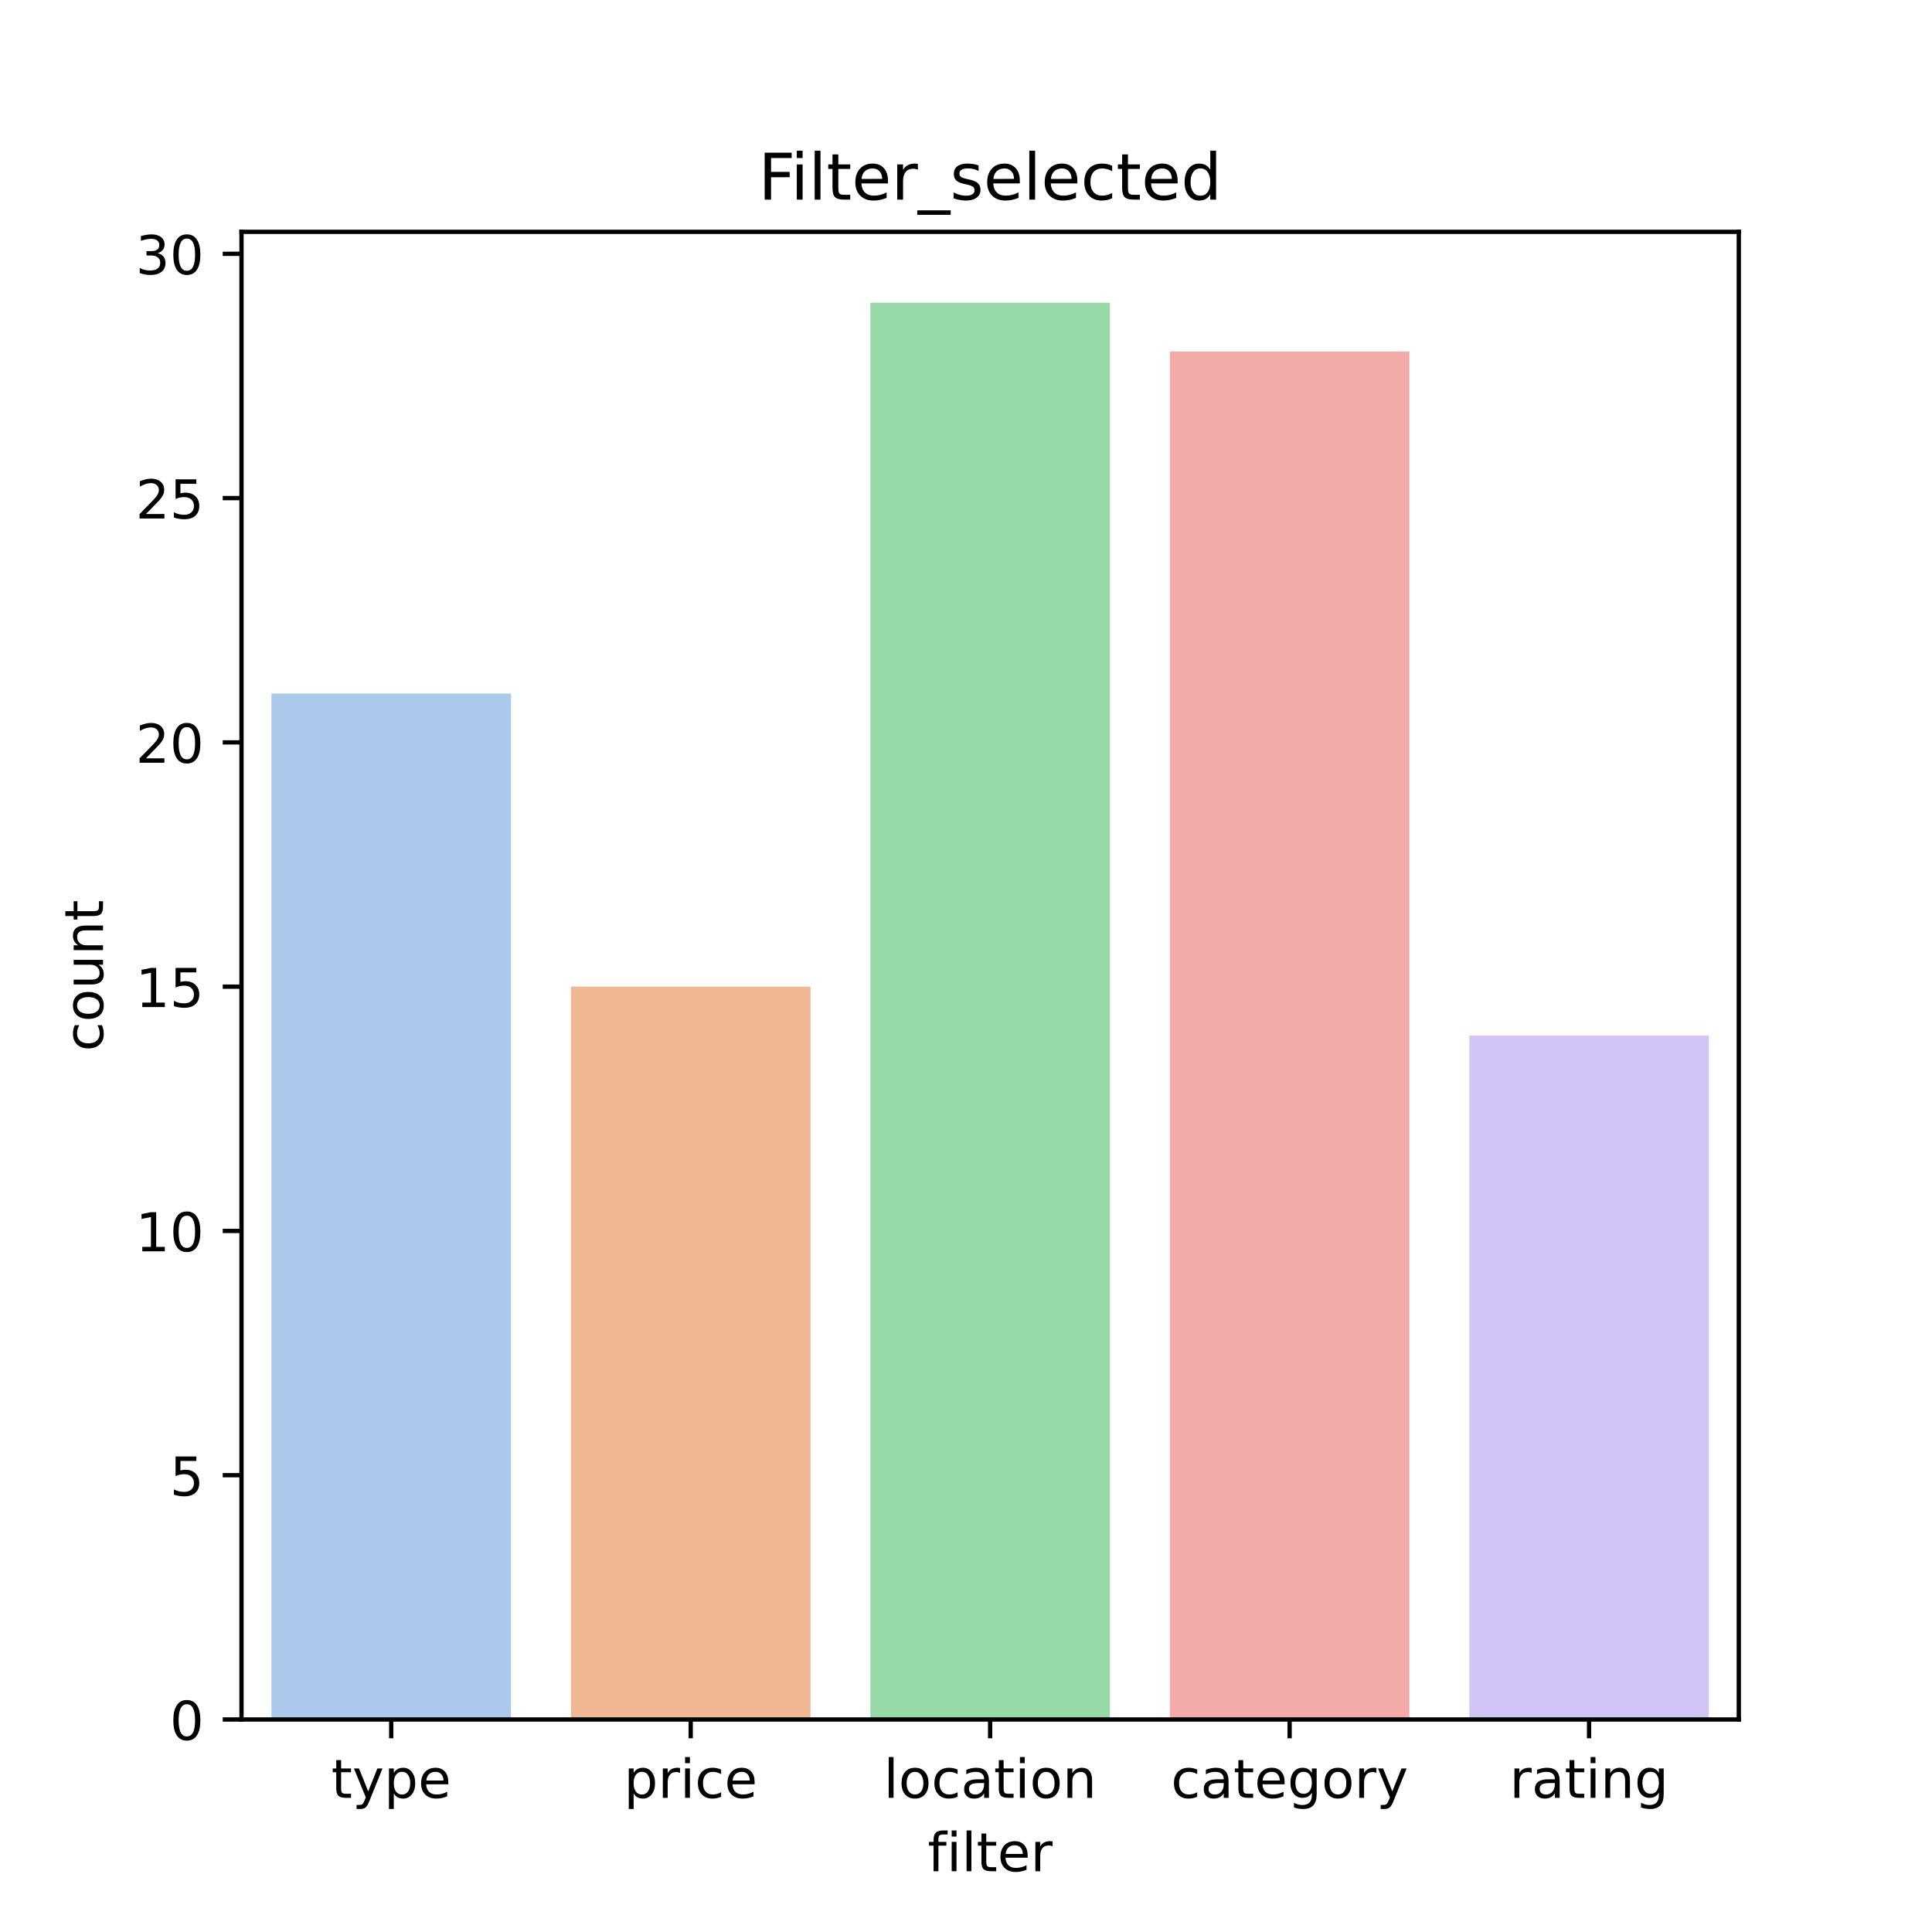
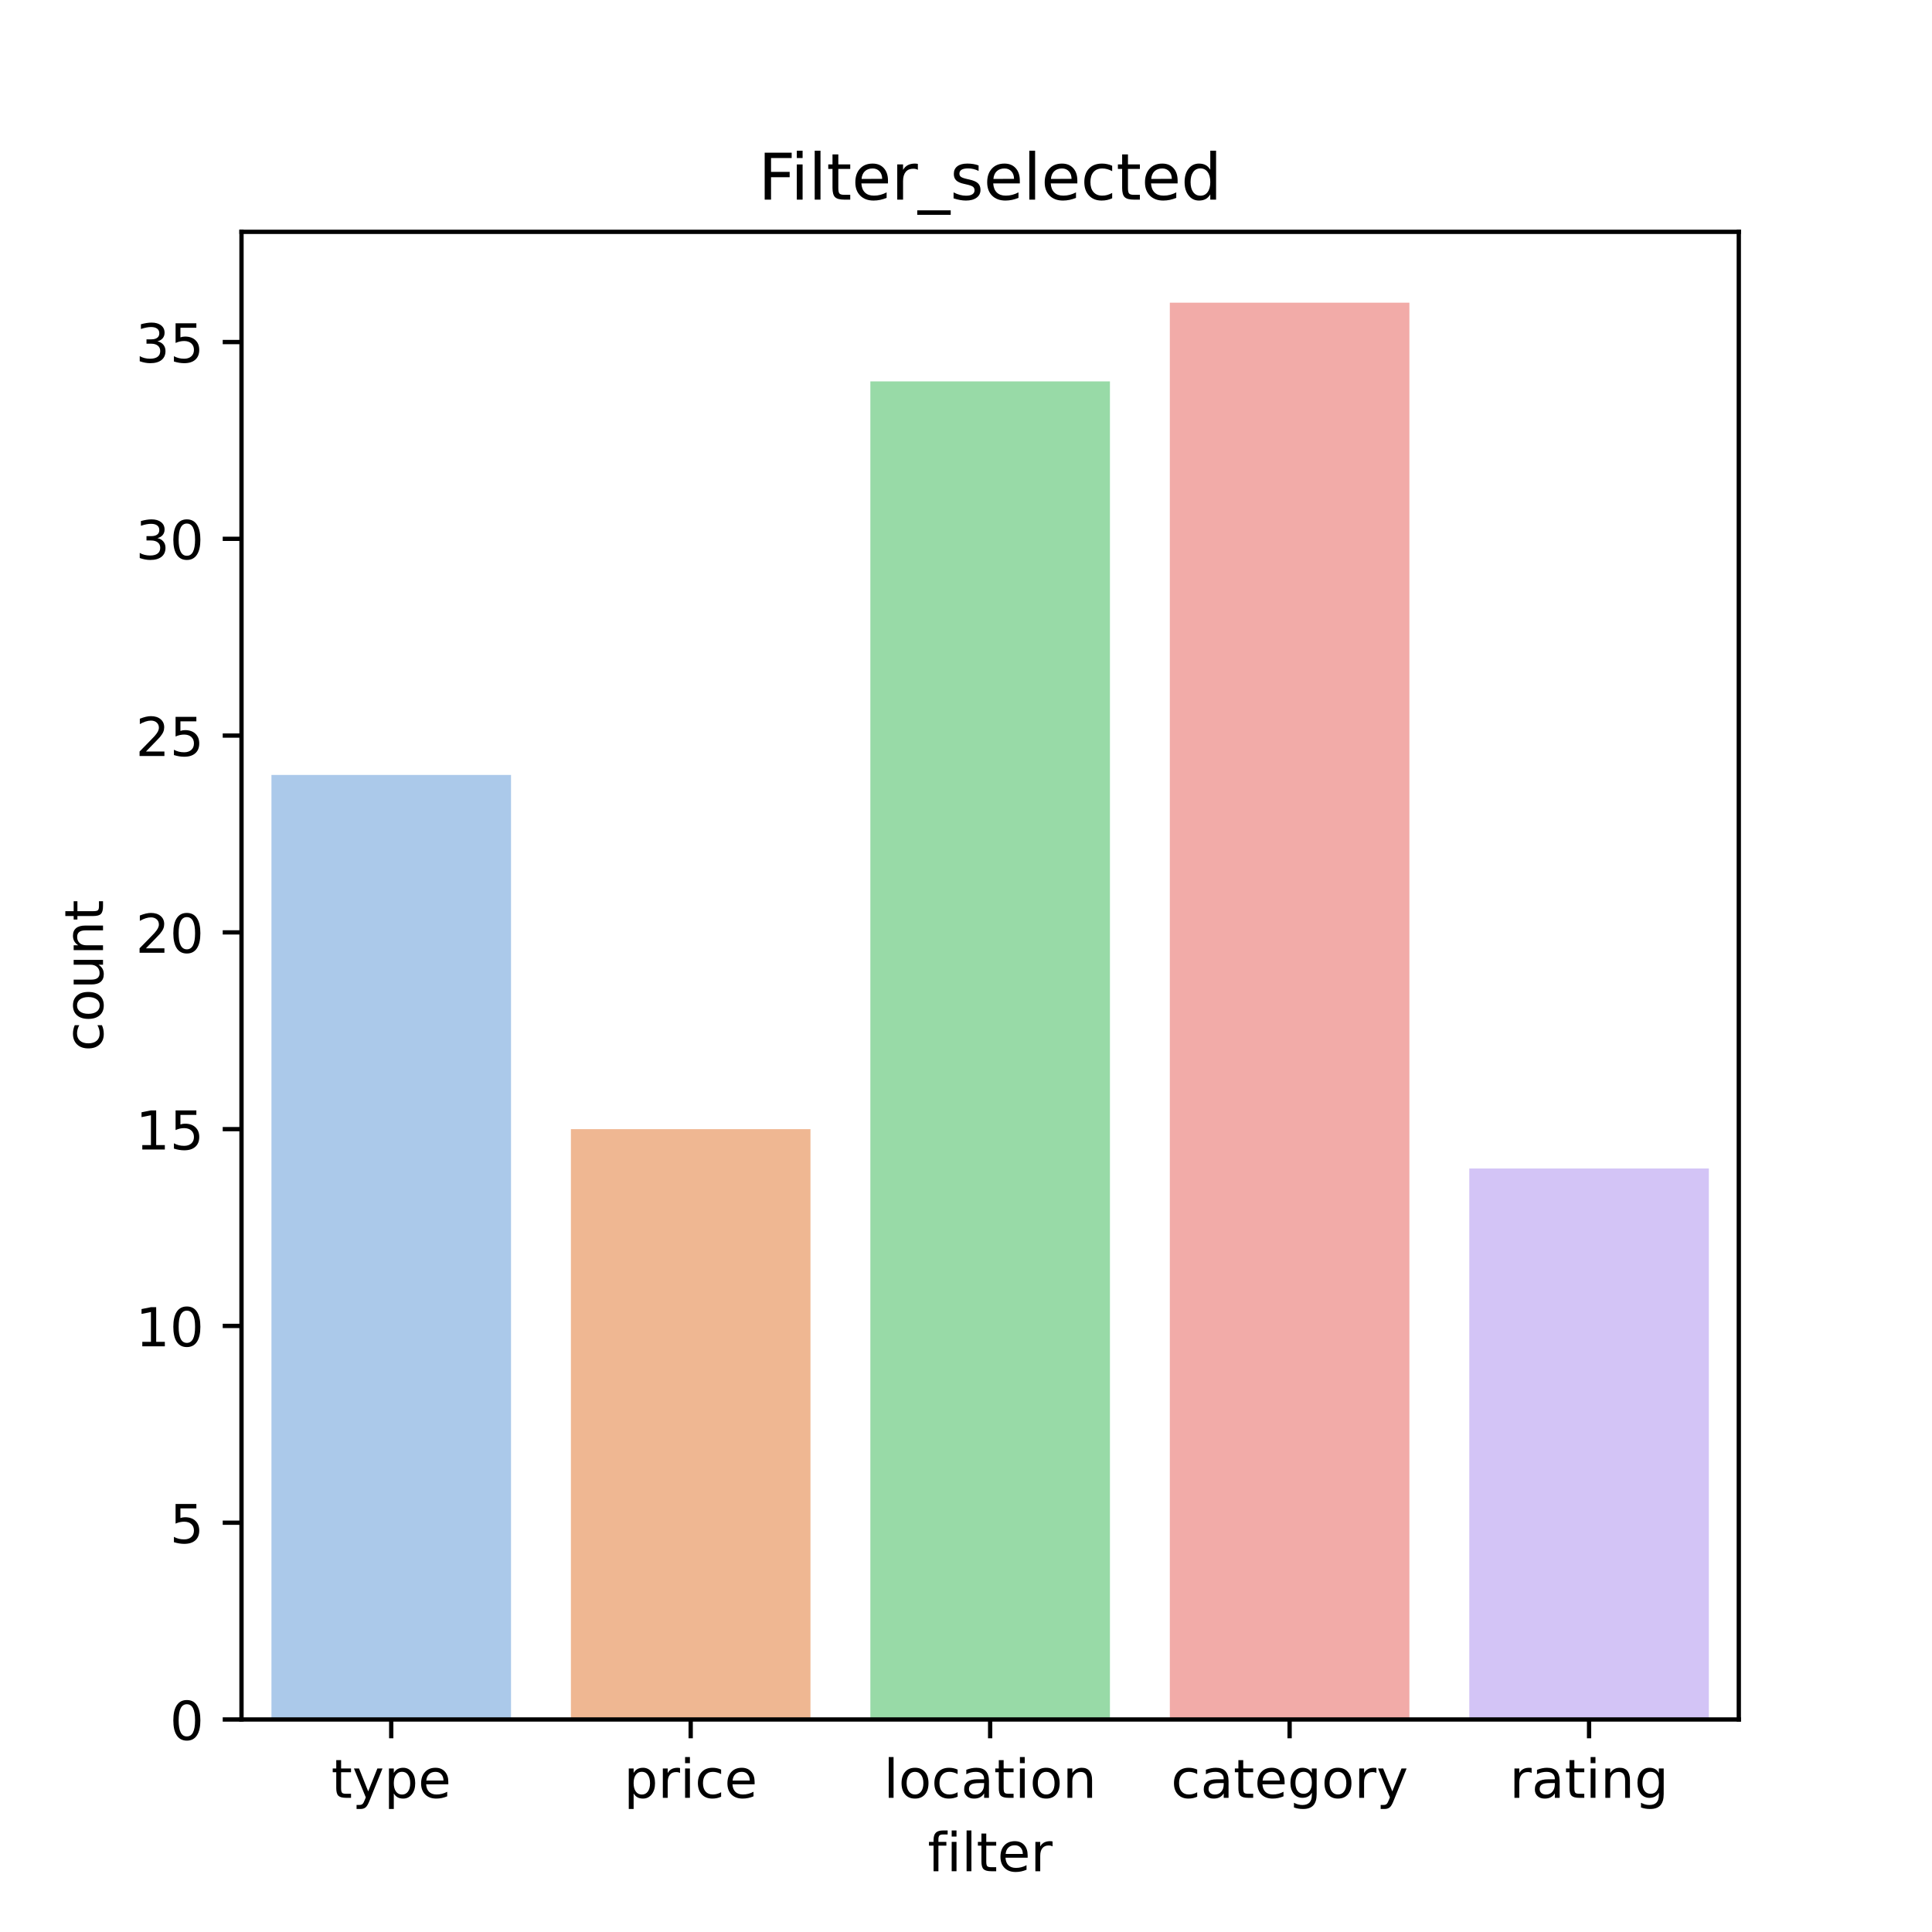
<svg xmlns="http://www.w3.org/2000/svg" xmlns:xlink="http://www.w3.org/1999/xlink" height="360pt" version="1.1" viewBox="0 0 360 360" width="360pt">
  <defs>
    <style type="text/css">*{stroke-linecap:butt;stroke-linejoin:round;}</style>
  </defs>
  <g id="figure_1">
    <g id="patch_1">
      <path d="M 0 360  L 360 360  L 360 0  L 0 0  z " style="fill:#ffffff;" />
    </g>
    <g id="axes_1">
      <g id="patch_2">
        <path d="M 45 320.4  L 324 320.4  L 324 43.2  L 45 43.2  z " style="fill:#ffffff;" />
      </g>
      <g id="patch_3">
-         <path clip-path="url(#p914b331aaa)" d="M 50.58 320.4  L 95.22 320.4  L 95.22 129.228  L 50.58 129.228  z " style="fill:#abc9ea;" />
+         <path clip-path="url(#pbc72b8fa5a)" d="M 50.58 320.4  L 95.22 320.4  L 95.22 144.4  L 50.58 144.4  z " style="fill:#abc9ea;" />
      </g>
      <g id="patch_4">
-         <path clip-path="url(#p914b331aaa)" d="M 106.38 320.4  L 151.02 320.4  L 151.02 183.848  L 106.38 183.848  z " style="fill:#efb792;" />
+         <path clip-path="url(#pbc72b8fa5a)" d="M 106.38 320.4  L 151.02 320.4  L 151.02 210.4  L 106.38 210.4  z " style="fill:#efb792;" />
      </g>
      <g id="patch_5">
-         <path clip-path="url(#p914b331aaa)" d="M 162.18 320.4  L 206.82 320.4  L 206.82 56.4  L 162.18 56.4  z " style="fill:#98daa7;" />
+         <path clip-path="url(#pbc72b8fa5a)" d="M 162.18 320.4  L 206.82 320.4  L 206.82 71.067  L 162.18 71.067  z " style="fill:#98daa7;" />
      </g>
      <g id="patch_6">
-         <path clip-path="url(#p914b331aaa)" d="M 217.98 320.4  L 262.62 320.4  L 262.62 65.503  L 217.98 65.503  z " style="fill:#f2aba8;" />
+         <path clip-path="url(#pbc72b8fa5a)" d="M 217.98 320.4  L 262.62 320.4  L 262.62 56.4  L 217.98 56.4  z " style="fill:#f2aba8;" />
      </g>
      <g id="patch_7">
-         <path clip-path="url(#p914b331aaa)" d="M 273.78 320.4  L 318.42 320.4  L 318.42 192.952  L 273.78 192.952  z " style="fill:#d3c4f6;" />
+         <path clip-path="url(#pbc72b8fa5a)" d="M 273.78 320.4  L 318.42 320.4  L 318.42 217.733  L 273.78 217.733  z " style="fill:#d3c4f6;" />
      </g>
      <g id="matplotlib.axis_1">
        <g id="xtick_1">
          <g id="line2d_1">
            <defs>
-               <path d="M 0 0  L 0 3.5  " id="m7833b231c5" style="stroke:#000000;stroke-width:0.8;" />
+               <path d="M 0 0  L 0 3.5  " id="mec6ba261d8" style="stroke:#000000;stroke-width:0.8;" />
            </defs>
            <g>
-               <use style="stroke:#000000;stroke-width:0.8;" x="72.9" xlink:href="#m7833b231c5" y="320.4" />
+               <use style="stroke:#000000;stroke-width:0.8;" x="72.9" xlink:href="#mec6ba261d8" y="320.4" />
            </g>
          </g>
          <g id="text_1">
            <g transform="translate(61.72969 334.9984)scale(0.1 -0.1)">
              <defs>
                <path d="M 1172 4494  L 1172 3500  L 2356 3500  L 2356 3053  L 1172 3053  L 1172 1153  Q 1172 725 1289 603  Q 1406 481 1766 481  L 2356 481  L 2356 0  L 1766 0  Q 1100 0 847 248  Q 594 497 594 1153  L 594 3053  L 172 3053  L 172 3500  L 594 3500  L 594 4494  L 1172 4494  z " id="DejaVuSans-74" transform="scale(0.015625)" />
                <path d="M 2059 -325  Q 1816 -950 1584 -1140  Q 1353 -1331 966 -1331  L 506 -1331  L 506 -850  L 844 -850  Q 1081 -850 1212 -737  Q 1344 -625 1503 -206  L 1606 56  L 191 3500  L 800 3500  L 1894 763  L 2988 3500  L 3597 3500  L 2059 -325  z " id="DejaVuSans-79" transform="scale(0.015625)" />
                <path d="M 1159 525  L 1159 -1331  L 581 -1331  L 581 3500  L 1159 3500  L 1159 2969  Q 1341 3281 1617 3432  Q 1894 3584 2278 3584  Q 2916 3584 3314 3078  Q 3713 2572 3713 1747  Q 3713 922 3314 415  Q 2916 -91 2278 -91  Q 1894 -91 1617 61  Q 1341 213 1159 525  z M 3116 1747  Q 3116 2381 2855 2742  Q 2594 3103 2138 3103  Q 1681 3103 1420 2742  Q 1159 2381 1159 1747  Q 1159 1113 1420 752  Q 1681 391 2138 391  Q 2594 391 2855 752  Q 3116 1113 3116 1747  z " id="DejaVuSans-70" transform="scale(0.015625)" />
                <path d="M 3597 1894  L 3597 1613  L 953 1613  Q 991 1019 1311 708  Q 1631 397 2203 397  Q 2534 397 2845 478  Q 3156 559 3463 722  L 3463 178  Q 3153 47 2828 -22  Q 2503 -91 2169 -91  Q 1331 -91 842 396  Q 353 884 353 1716  Q 353 2575 817 3079  Q 1281 3584 2069 3584  Q 2775 3584 3186 3129  Q 3597 2675 3597 1894  z M 3022 2063  Q 3016 2534 2758 2815  Q 2500 3097 2075 3097  Q 1594 3097 1305 2825  Q 1016 2553 972 2059  L 3022 2063  z " id="DejaVuSans-65" transform="scale(0.015625)" />
              </defs>
              <use xlink:href="#DejaVuSans-74" />
              <use x="39.209" xlink:href="#DejaVuSans-79" />
              <use x="98.389" xlink:href="#DejaVuSans-70" />
              <use x="161.865" xlink:href="#DejaVuSans-65" />
            </g>
          </g>
        </g>
        <g id="xtick_2">
          <g id="line2d_2">
            <g>
-               <use style="stroke:#000000;stroke-width:0.8;" x="128.7" xlink:href="#m7833b231c5" y="320.4" />
+               <use style="stroke:#000000;stroke-width:0.8;" x="128.7" xlink:href="#mec6ba261d8" y="320.4" />
            </g>
          </g>
          <g id="text_2">
            <g transform="translate(116.2555 334.9984)scale(0.1 -0.1)">
              <defs>
                <path d="M 2631 2963  Q 2534 3019 2420 3045  Q 2306 3072 2169 3072  Q 1681 3072 1420 2755  Q 1159 2438 1159 1844  L 1159 0  L 581 0  L 581 3500  L 1159 3500  L 1159 2956  Q 1341 3275 1631 3429  Q 1922 3584 2338 3584  Q 2397 3584 2469 3576  Q 2541 3569 2628 3553  L 2631 2963  z " id="DejaVuSans-72" transform="scale(0.015625)" />
                <path d="M 603 3500  L 1178 3500  L 1178 0  L 603 0  L 603 3500  z M 603 4863  L 1178 4863  L 1178 4134  L 603 4134  L 603 4863  z " id="DejaVuSans-69" transform="scale(0.015625)" />
                <path d="M 3122 3366  L 3122 2828  Q 2878 2963 2633 3030  Q 2388 3097 2138 3097  Q 1578 3097 1268 2742  Q 959 2388 959 1747  Q 959 1106 1268 751  Q 1578 397 2138 397  Q 2388 397 2633 464  Q 2878 531 3122 666  L 3122 134  Q 2881 22 2623 -34  Q 2366 -91 2075 -91  Q 1284 -91 818 406  Q 353 903 353 1747  Q 353 2603 823 3093  Q 1294 3584 2113 3584  Q 2378 3584 2631 3529  Q 2884 3475 3122 3366  z " id="DejaVuSans-63" transform="scale(0.015625)" />
              </defs>
              <use xlink:href="#DejaVuSans-70" />
              <use x="63.477" xlink:href="#DejaVuSans-72" />
              <use x="104.59" xlink:href="#DejaVuSans-69" />
              <use x="132.373" xlink:href="#DejaVuSans-63" />
              <use x="187.354" xlink:href="#DejaVuSans-65" />
            </g>
          </g>
        </g>
        <g id="xtick_3">
          <g id="line2d_3">
            <g>
-               <use style="stroke:#000000;stroke-width:0.8;" x="184.5" xlink:href="#m7833b231c5" y="320.4" />
+               <use style="stroke:#000000;stroke-width:0.8;" x="184.5" xlink:href="#mec6ba261d8" y="320.4" />
            </g>
          </g>
          <g id="text_3">
            <g transform="translate(164.6609 334.9984)scale(0.1 -0.1)">
              <defs>
                <path d="M 603 4863  L 1178 4863  L 1178 0  L 603 0  L 603 4863  z " id="DejaVuSans-6c" transform="scale(0.015625)" />
                <path d="M 1959 3097  Q 1497 3097 1228 2736  Q 959 2375 959 1747  Q 959 1119 1226 758  Q 1494 397 1959 397  Q 2419 397 2687 759  Q 2956 1122 2956 1747  Q 2956 2369 2687 2733  Q 2419 3097 1959 3097  z M 1959 3584  Q 2709 3584 3137 3096  Q 3566 2609 3566 1747  Q 3566 888 3137 398  Q 2709 -91 1959 -91  Q 1206 -91 779 398  Q 353 888 353 1747  Q 353 2609 779 3096  Q 1206 3584 1959 3584  z " id="DejaVuSans-6f" transform="scale(0.015625)" />
                <path d="M 2194 1759  Q 1497 1759 1228 1600  Q 959 1441 959 1056  Q 959 750 1161 570  Q 1363 391 1709 391  Q 2188 391 2477 730  Q 2766 1069 2766 1631  L 2766 1759  L 2194 1759  z M 3341 1997  L 3341 0  L 2766 0  L 2766 531  Q 2569 213 2275 61  Q 1981 -91 1556 -91  Q 1019 -91 701 211  Q 384 513 384 1019  Q 384 1609 779 1909  Q 1175 2209 1959 2209  L 2766 2209  L 2766 2266  Q 2766 2663 2505 2880  Q 2244 3097 1772 3097  Q 1472 3097 1187 3025  Q 903 2953 641 2809  L 641 3341  Q 956 3463 1253 3523  Q 1550 3584 1831 3584  Q 2591 3584 2966 3190  Q 3341 2797 3341 1997  z " id="DejaVuSans-61" transform="scale(0.015625)" />
                <path d="M 3513 2113  L 3513 0  L 2938 0  L 2938 2094  Q 2938 2591 2744 2837  Q 2550 3084 2163 3084  Q 1697 3084 1428 2787  Q 1159 2491 1159 1978  L 1159 0  L 581 0  L 581 3500  L 1159 3500  L 1159 2956  Q 1366 3272 1645 3428  Q 1925 3584 2291 3584  Q 2894 3584 3203 3211  Q 3513 2838 3513 2113  z " id="DejaVuSans-6e" transform="scale(0.015625)" />
              </defs>
              <use xlink:href="#DejaVuSans-6c" />
              <use x="27.783" xlink:href="#DejaVuSans-6f" />
              <use x="88.965" xlink:href="#DejaVuSans-63" />
              <use x="143.945" xlink:href="#DejaVuSans-61" />
              <use x="205.225" xlink:href="#DejaVuSans-74" />
              <use x="244.434" xlink:href="#DejaVuSans-69" />
              <use x="272.217" xlink:href="#DejaVuSans-6f" />
              <use x="333.398" xlink:href="#DejaVuSans-6e" />
            </g>
          </g>
        </g>
        <g id="xtick_4">
          <g id="line2d_4">
            <g>
-               <use style="stroke:#000000;stroke-width:0.8;" x="240.3" xlink:href="#m7833b231c5" y="320.4" />
+               <use style="stroke:#000000;stroke-width:0.8;" x="240.3" xlink:href="#mec6ba261d8" y="320.4" />
            </g>
          </g>
          <g id="text_4">
            <g transform="translate(218.2016 334.9984)scale(0.1 -0.1)">
              <defs>
                <path d="M 2906 1791  Q 2906 2416 2648 2759  Q 2391 3103 1925 3103  Q 1463 3103 1205 2759  Q 947 2416 947 1791  Q 947 1169 1205 825  Q 1463 481 1925 481  Q 2391 481 2648 825  Q 2906 1169 2906 1791  z M 3481 434  Q 3481 -459 3084 -895  Q 2688 -1331 1869 -1331  Q 1566 -1331 1297 -1286  Q 1028 -1241 775 -1147  L 775 -588  Q 1028 -725 1275 -790  Q 1522 -856 1778 -856  Q 2344 -856 2625 -561  Q 2906 -266 2906 331  L 2906 616  Q 2728 306 2450 153  Q 2172 0 1784 0  Q 1141 0 747 490  Q 353 981 353 1791  Q 353 2603 747 3093  Q 1141 3584 1784 3584  Q 2172 3584 2450 3431  Q 2728 3278 2906 2969  L 2906 3500  L 3481 3500  L 3481 434  z " id="DejaVuSans-67" transform="scale(0.015625)" />
              </defs>
              <use xlink:href="#DejaVuSans-63" />
              <use x="54.98" xlink:href="#DejaVuSans-61" />
              <use x="116.26" xlink:href="#DejaVuSans-74" />
              <use x="155.469" xlink:href="#DejaVuSans-65" />
              <use x="216.992" xlink:href="#DejaVuSans-67" />
              <use x="280.469" xlink:href="#DejaVuSans-6f" />
              <use x="341.65" xlink:href="#DejaVuSans-72" />
              <use x="382.764" xlink:href="#DejaVuSans-79" />
            </g>
          </g>
        </g>
        <g id="xtick_5">
          <g id="line2d_5">
            <g>
-               <use style="stroke:#000000;stroke-width:0.8;" x="296.1" xlink:href="#m7833b231c5" y="320.4" />
+               <use style="stroke:#000000;stroke-width:0.8;" x="296.1" xlink:href="#mec6ba261d8" y="320.4" />
            </g>
          </g>
          <g id="text_5">
            <g transform="translate(281.2883 334.9984)scale(0.1 -0.1)">
              <use xlink:href="#DejaVuSans-72" />
              <use x="41.113" xlink:href="#DejaVuSans-61" />
              <use x="102.393" xlink:href="#DejaVuSans-74" />
              <use x="141.602" xlink:href="#DejaVuSans-69" />
              <use x="169.385" xlink:href="#DejaVuSans-6e" />
              <use x="232.764" xlink:href="#DejaVuSans-67" />
            </g>
          </g>
        </g>
        <g id="text_6">
          <g transform="translate(172.8695 348.6766)scale(0.1 -0.1)">
            <defs>
              <path d="M 2375 4863  L 2375 4384  L 1825 4384  Q 1516 4384 1395 4259  Q 1275 4134 1275 3809  L 1275 3500  L 2222 3500  L 2222 3053  L 1275 3053  L 1275 0  L 697 0  L 697 3053  L 147 3053  L 147 3500  L 697 3500  L 697 3744  Q 697 4328 969 4595  Q 1241 4863 1831 4863  L 2375 4863  z " id="DejaVuSans-66" transform="scale(0.015625)" />
            </defs>
            <use xlink:href="#DejaVuSans-66" />
            <use x="35.205" xlink:href="#DejaVuSans-69" />
            <use x="62.988" xlink:href="#DejaVuSans-6c" />
            <use x="90.771" xlink:href="#DejaVuSans-74" />
            <use x="129.98" xlink:href="#DejaVuSans-65" />
            <use x="191.504" xlink:href="#DejaVuSans-72" />
          </g>
        </g>
      </g>
      <g id="matplotlib.axis_2">
        <g id="ytick_1">
          <g id="line2d_6">
            <defs>
-               <path d="M 0 0  L -3.5 0  " id="mb9907ac741" style="stroke:#000000;stroke-width:0.8;" />
+               <path d="M 0 0  L -3.5 0  " id="me8774f7787" style="stroke:#000000;stroke-width:0.8;" />
            </defs>
            <g>
-               <use style="stroke:#000000;stroke-width:0.8;" x="45" xlink:href="#mb9907ac741" y="320.4" />
+               <use style="stroke:#000000;stroke-width:0.8;" x="45" xlink:href="#me8774f7787" y="320.4" />
            </g>
          </g>
          <g id="text_7">
            <g transform="translate(31.6375 324.1992)scale(0.1 -0.1)">
              <defs>
                <path d="M 2034 4250  Q 1547 4250 1301 3770  Q 1056 3291 1056 2328  Q 1056 1369 1301 889  Q 1547 409 2034 409  Q 2525 409 2770 889  Q 3016 1369 3016 2328  Q 3016 3291 2770 3770  Q 2525 4250 2034 4250  z M 2034 4750  Q 2819 4750 3233 4129  Q 3647 3509 3647 2328  Q 3647 1150 3233 529  Q 2819 -91 2034 -91  Q 1250 -91 836 529  Q 422 1150 422 2328  Q 422 3509 836 4129  Q 1250 4750 2034 4750  z " id="DejaVuSans-30" transform="scale(0.015625)" />
              </defs>
              <use xlink:href="#DejaVuSans-30" />
            </g>
          </g>
        </g>
        <g id="ytick_2">
          <g id="line2d_7">
            <g>
-               <use style="stroke:#000000;stroke-width:0.8;" x="45" xlink:href="#mb9907ac741" y="274.883" />
+               <use style="stroke:#000000;stroke-width:0.8;" x="45" xlink:href="#me8774f7787" y="283.733" />
            </g>
          </g>
          <g id="text_8">
-             <g transform="translate(31.6375 278.682)scale(0.1 -0.1)">
+             <g transform="translate(31.6375 287.5326)scale(0.1 -0.1)">
              <defs>
                <path d="M 691 4666  L 3169 4666  L 3169 4134  L 1269 4134  L 1269 2991  Q 1406 3038 1543 3061  Q 1681 3084 1819 3084  Q 2600 3084 3056 2656  Q 3513 2228 3513 1497  Q 3513 744 3044 326  Q 2575 -91 1722 -91  Q 1428 -91 1123 -41  Q 819 9 494 109  L 494 744  Q 775 591 1075 516  Q 1375 441 1709 441  Q 2250 441 2565 725  Q 2881 1009 2881 1497  Q 2881 1984 2565 2268  Q 2250 2553 1709 2553  Q 1456 2553 1204 2497  Q 953 2441 691 2322  L 691 4666  z " id="DejaVuSans-35" transform="scale(0.015625)" />
              </defs>
              <use xlink:href="#DejaVuSans-35" />
            </g>
          </g>
        </g>
        <g id="ytick_3">
          <g id="line2d_8">
            <g>
-               <use style="stroke:#000000;stroke-width:0.8;" x="45" xlink:href="#mb9907ac741" y="229.366" />
+               <use style="stroke:#000000;stroke-width:0.8;" x="45" xlink:href="#me8774f7787" y="247.067" />
            </g>
          </g>
          <g id="text_9">
-             <g transform="translate(25.275 233.1647)scale(0.1 -0.1)">
+             <g transform="translate(25.275 250.8659)scale(0.1 -0.1)">
              <defs>
                <path d="M 794 531  L 1825 531  L 1825 4091  L 703 3866  L 703 4441  L 1819 4666  L 2450 4666  L 2450 531  L 3481 531  L 3481 0  L 794 0  L 794 531  z " id="DejaVuSans-31" transform="scale(0.015625)" />
              </defs>
              <use xlink:href="#DejaVuSans-31" />
              <use x="63.623" xlink:href="#DejaVuSans-30" />
            </g>
          </g>
        </g>
        <g id="ytick_4">
          <g id="line2d_9">
            <g>
-               <use style="stroke:#000000;stroke-width:0.8;" x="45" xlink:href="#mb9907ac741" y="183.848" />
+               <use style="stroke:#000000;stroke-width:0.8;" x="45" xlink:href="#me8774f7787" y="210.4" />
            </g>
          </g>
          <g id="text_10">
-             <g transform="translate(25.275 187.6475)scale(0.1 -0.1)">
+             <g transform="translate(25.275 214.1992)scale(0.1 -0.1)">
              <use xlink:href="#DejaVuSans-31" />
              <use x="63.623" xlink:href="#DejaVuSans-35" />
            </g>
          </g>
        </g>
        <g id="ytick_5">
          <g id="line2d_10">
            <g>
-               <use style="stroke:#000000;stroke-width:0.8;" x="45" xlink:href="#mb9907ac741" y="138.331" />
+               <use style="stroke:#000000;stroke-width:0.8;" x="45" xlink:href="#me8774f7787" y="173.733" />
            </g>
          </g>
          <g id="text_11">
-             <g transform="translate(25.275 142.1303)scale(0.1 -0.1)">
+             <g transform="translate(25.275 177.5326)scale(0.1 -0.1)">
              <defs>
                <path d="M 1228 531  L 3431 531  L 3431 0  L 469 0  L 469 531  Q 828 903 1448 1529  Q 2069 2156 2228 2338  Q 2531 2678 2651 2914  Q 2772 3150 2772 3378  Q 2772 3750 2511 3984  Q 2250 4219 1831 4219  Q 1534 4219 1204 4116  Q 875 4013 500 3803  L 500 4441  Q 881 4594 1212 4672  Q 1544 4750 1819 4750  Q 2544 4750 2975 4387  Q 3406 4025 3406 3419  Q 3406 3131 3298 2873  Q 3191 2616 2906 2266  Q 2828 2175 2409 1742  Q 1991 1309 1228 531  z " id="DejaVuSans-32" transform="scale(0.015625)" />
              </defs>
              <use xlink:href="#DejaVuSans-32" />
              <use x="63.623" xlink:href="#DejaVuSans-30" />
            </g>
          </g>
        </g>
        <g id="ytick_6">
          <g id="line2d_11">
            <g>
-               <use style="stroke:#000000;stroke-width:0.8;" x="45" xlink:href="#mb9907ac741" y="92.814" />
+               <use style="stroke:#000000;stroke-width:0.8;" x="45" xlink:href="#me8774f7787" y="137.067" />
            </g>
          </g>
          <g id="text_12">
-             <g transform="translate(25.275 96.61301)scale(0.1 -0.1)">
+             <g transform="translate(25.275 140.8659)scale(0.1 -0.1)">
              <use xlink:href="#DejaVuSans-32" />
              <use x="63.623" xlink:href="#DejaVuSans-35" />
            </g>
          </g>
        </g>
        <g id="ytick_7">
          <g id="line2d_12">
            <g>
-               <use style="stroke:#000000;stroke-width:0.8;" x="45" xlink:href="#mb9907ac741" y="47.297" />
+               <use style="stroke:#000000;stroke-width:0.8;" x="45" xlink:href="#me8774f7787" y="100.4" />
            </g>
          </g>
          <g id="text_13">
-             <g transform="translate(25.275 51.09577)scale(0.1 -0.1)">
+             <g transform="translate(25.275 104.1992)scale(0.1 -0.1)">
              <defs>
                <path d="M 2597 2516  Q 3050 2419 3304 2112  Q 3559 1806 3559 1356  Q 3559 666 3084 287  Q 2609 -91 1734 -91  Q 1441 -91 1130 -33  Q 819 25 488 141  L 488 750  Q 750 597 1062 519  Q 1375 441 1716 441  Q 2309 441 2620 675  Q 2931 909 2931 1356  Q 2931 1769 2642 2001  Q 2353 2234 1838 2234  L 1294 2234  L 1294 2753  L 1863 2753  Q 2328 2753 2575 2939  Q 2822 3125 2822 3475  Q 2822 3834 2567 4026  Q 2313 4219 1838 4219  Q 1578 4219 1281 4162  Q 984 4106 628 3988  L 628 4550  Q 988 4650 1302 4700  Q 1616 4750 1894 4750  Q 2613 4750 3031 4423  Q 3450 4097 3450 3541  Q 3450 3153 3228 2886  Q 3006 2619 2597 2516  z " id="DejaVuSans-33" transform="scale(0.015625)" />
              </defs>
              <use xlink:href="#DejaVuSans-33" />
              <use x="63.623" xlink:href="#DejaVuSans-30" />
            </g>
          </g>
        </g>
-         <g id="text_14">
+         <g id="ytick_8">
+           <g id="line2d_13">
+             <g>
+               <use style="stroke:#000000;stroke-width:0.8;" x="45" xlink:href="#me8774f7787" y="63.733" />
+             </g>
+           </g>
+           <g id="text_14">
+             <g transform="translate(25.275 67.53255)scale(0.1 -0.1)">
+               <use xlink:href="#DejaVuSans-33" />
+               <use x="63.623" xlink:href="#DejaVuSans-35" />
+             </g>
+           </g>
+         </g>
+         <g id="text_15">
          <g transform="translate(19.19531 195.9062)rotate(-90)scale(0.1 -0.1)">
            <defs>
              <path d="M 544 1381  L 544 3500  L 1119 3500  L 1119 1403  Q 1119 906 1312 657  Q 1506 409 1894 409  Q 2359 409 2629 706  Q 2900 1003 2900 1516  L 2900 3500  L 3475 3500  L 3475 0  L 2900 0  L 2900 538  Q 2691 219 2414 64  Q 2138 -91 1772 -91  Q 1169 -91 856 284  Q 544 659 544 1381  z M 1991 3584  L 1991 3584  z " id="DejaVuSans-75" transform="scale(0.015625)" />
            </defs>
            <use xlink:href="#DejaVuSans-63" />
            <use x="54.98" xlink:href="#DejaVuSans-6f" />
            <use x="116.162" xlink:href="#DejaVuSans-75" />
            <use x="179.541" xlink:href="#DejaVuSans-6e" />
            <use x="242.92" xlink:href="#DejaVuSans-74" />
          </g>
        </g>
      </g>
      <g id="patch_8">
        <path d="M 45 320.4  L 45 43.2  " style="fill:none;stroke:#000000;stroke-linecap:square;stroke-linejoin:miter;stroke-width:0.8;" />
      </g>
      <g id="patch_9">
        <path d="M 324 320.4  L 324 43.2  " style="fill:none;stroke:#000000;stroke-linecap:square;stroke-linejoin:miter;stroke-width:0.8;" />
      </g>
      <g id="patch_10">
        <path d="M 45 320.4  L 324 320.4  " style="fill:none;stroke:#000000;stroke-linecap:square;stroke-linejoin:miter;stroke-width:0.8;" />
      </g>
      <g id="patch_11">
        <path d="M 45 43.2  L 324 43.2  " style="fill:none;stroke:#000000;stroke-linecap:square;stroke-linejoin:miter;stroke-width:0.8;" />
      </g>
-       <g id="text_15">
+       <g id="text_16">
        <g transform="translate(141.3113 37.2)scale(0.12 -0.12)">
          <defs>
            <path d="M 628 4666  L 3309 4666  L 3309 4134  L 1259 4134  L 1259 2759  L 3109 2759  L 3109 2228  L 1259 2228  L 1259 0  L 628 0  L 628 4666  z " id="DejaVuSans-46" transform="scale(0.015625)" />
            <path d="M 3263 -1063  L 3263 -1509  L -63 -1509  L -63 -1063  L 3263 -1063  z " id="DejaVuSans-5f" transform="scale(0.015625)" />
            <path d="M 2834 3397  L 2834 2853  Q 2591 2978 2328 3040  Q 2066 3103 1784 3103  Q 1356 3103 1142 2972  Q 928 2841 928 2578  Q 928 2378 1081 2264  Q 1234 2150 1697 2047  L 1894 2003  Q 2506 1872 2764 1633  Q 3022 1394 3022 966  Q 3022 478 2636 193  Q 2250 -91 1575 -91  Q 1294 -91 989 -36  Q 684 19 347 128  L 347 722  Q 666 556 975 473  Q 1284 391 1588 391  Q 1994 391 2212 530  Q 2431 669 2431 922  Q 2431 1156 2273 1281  Q 2116 1406 1581 1522  L 1381 1569  Q 847 1681 609 1914  Q 372 2147 372 2553  Q 372 3047 722 3315  Q 1072 3584 1716 3584  Q 2034 3584 2315 3537  Q 2597 3491 2834 3397  z " id="DejaVuSans-73" transform="scale(0.015625)" />
            <path d="M 2906 2969  L 2906 4863  L 3481 4863  L 3481 0  L 2906 0  L 2906 525  Q 2725 213 2448 61  Q 2172 -91 1784 -91  Q 1150 -91 751 415  Q 353 922 353 1747  Q 353 2572 751 3078  Q 1150 3584 1784 3584  Q 2172 3584 2448 3432  Q 2725 3281 2906 2969  z M 947 1747  Q 947 1113 1208 752  Q 1469 391 1925 391  Q 2381 391 2643 752  Q 2906 1113 2906 1747  Q 2906 2381 2643 2742  Q 2381 3103 1925 3103  Q 1469 3103 1208 2742  Q 947 2381 947 1747  z " id="DejaVuSans-64" transform="scale(0.015625)" />
          </defs>
          <use xlink:href="#DejaVuSans-46" />
          <use x="50.27" xlink:href="#DejaVuSans-69" />
          <use x="78.053" xlink:href="#DejaVuSans-6c" />
          <use x="105.836" xlink:href="#DejaVuSans-74" />
          <use x="145.045" xlink:href="#DejaVuSans-65" />
          <use x="206.568" xlink:href="#DejaVuSans-72" />
          <use x="247.682" xlink:href="#DejaVuSans-5f" />
          <use x="297.682" xlink:href="#DejaVuSans-73" />
          <use x="349.781" xlink:href="#DejaVuSans-65" />
          <use x="411.305" xlink:href="#DejaVuSans-6c" />
          <use x="439.088" xlink:href="#DejaVuSans-65" />
          <use x="500.611" xlink:href="#DejaVuSans-63" />
          <use x="555.592" xlink:href="#DejaVuSans-74" />
          <use x="594.801" xlink:href="#DejaVuSans-65" />
          <use x="656.324" xlink:href="#DejaVuSans-64" />
        </g>
      </g>
    </g>
  </g>
  <defs>
-     <clipPath id="p914b331aaa">
+     <clipPath id="pbc72b8fa5a">
      <rect height="277.2" width="279" x="45" y="43.2" />
    </clipPath>
  </defs>
</svg>
